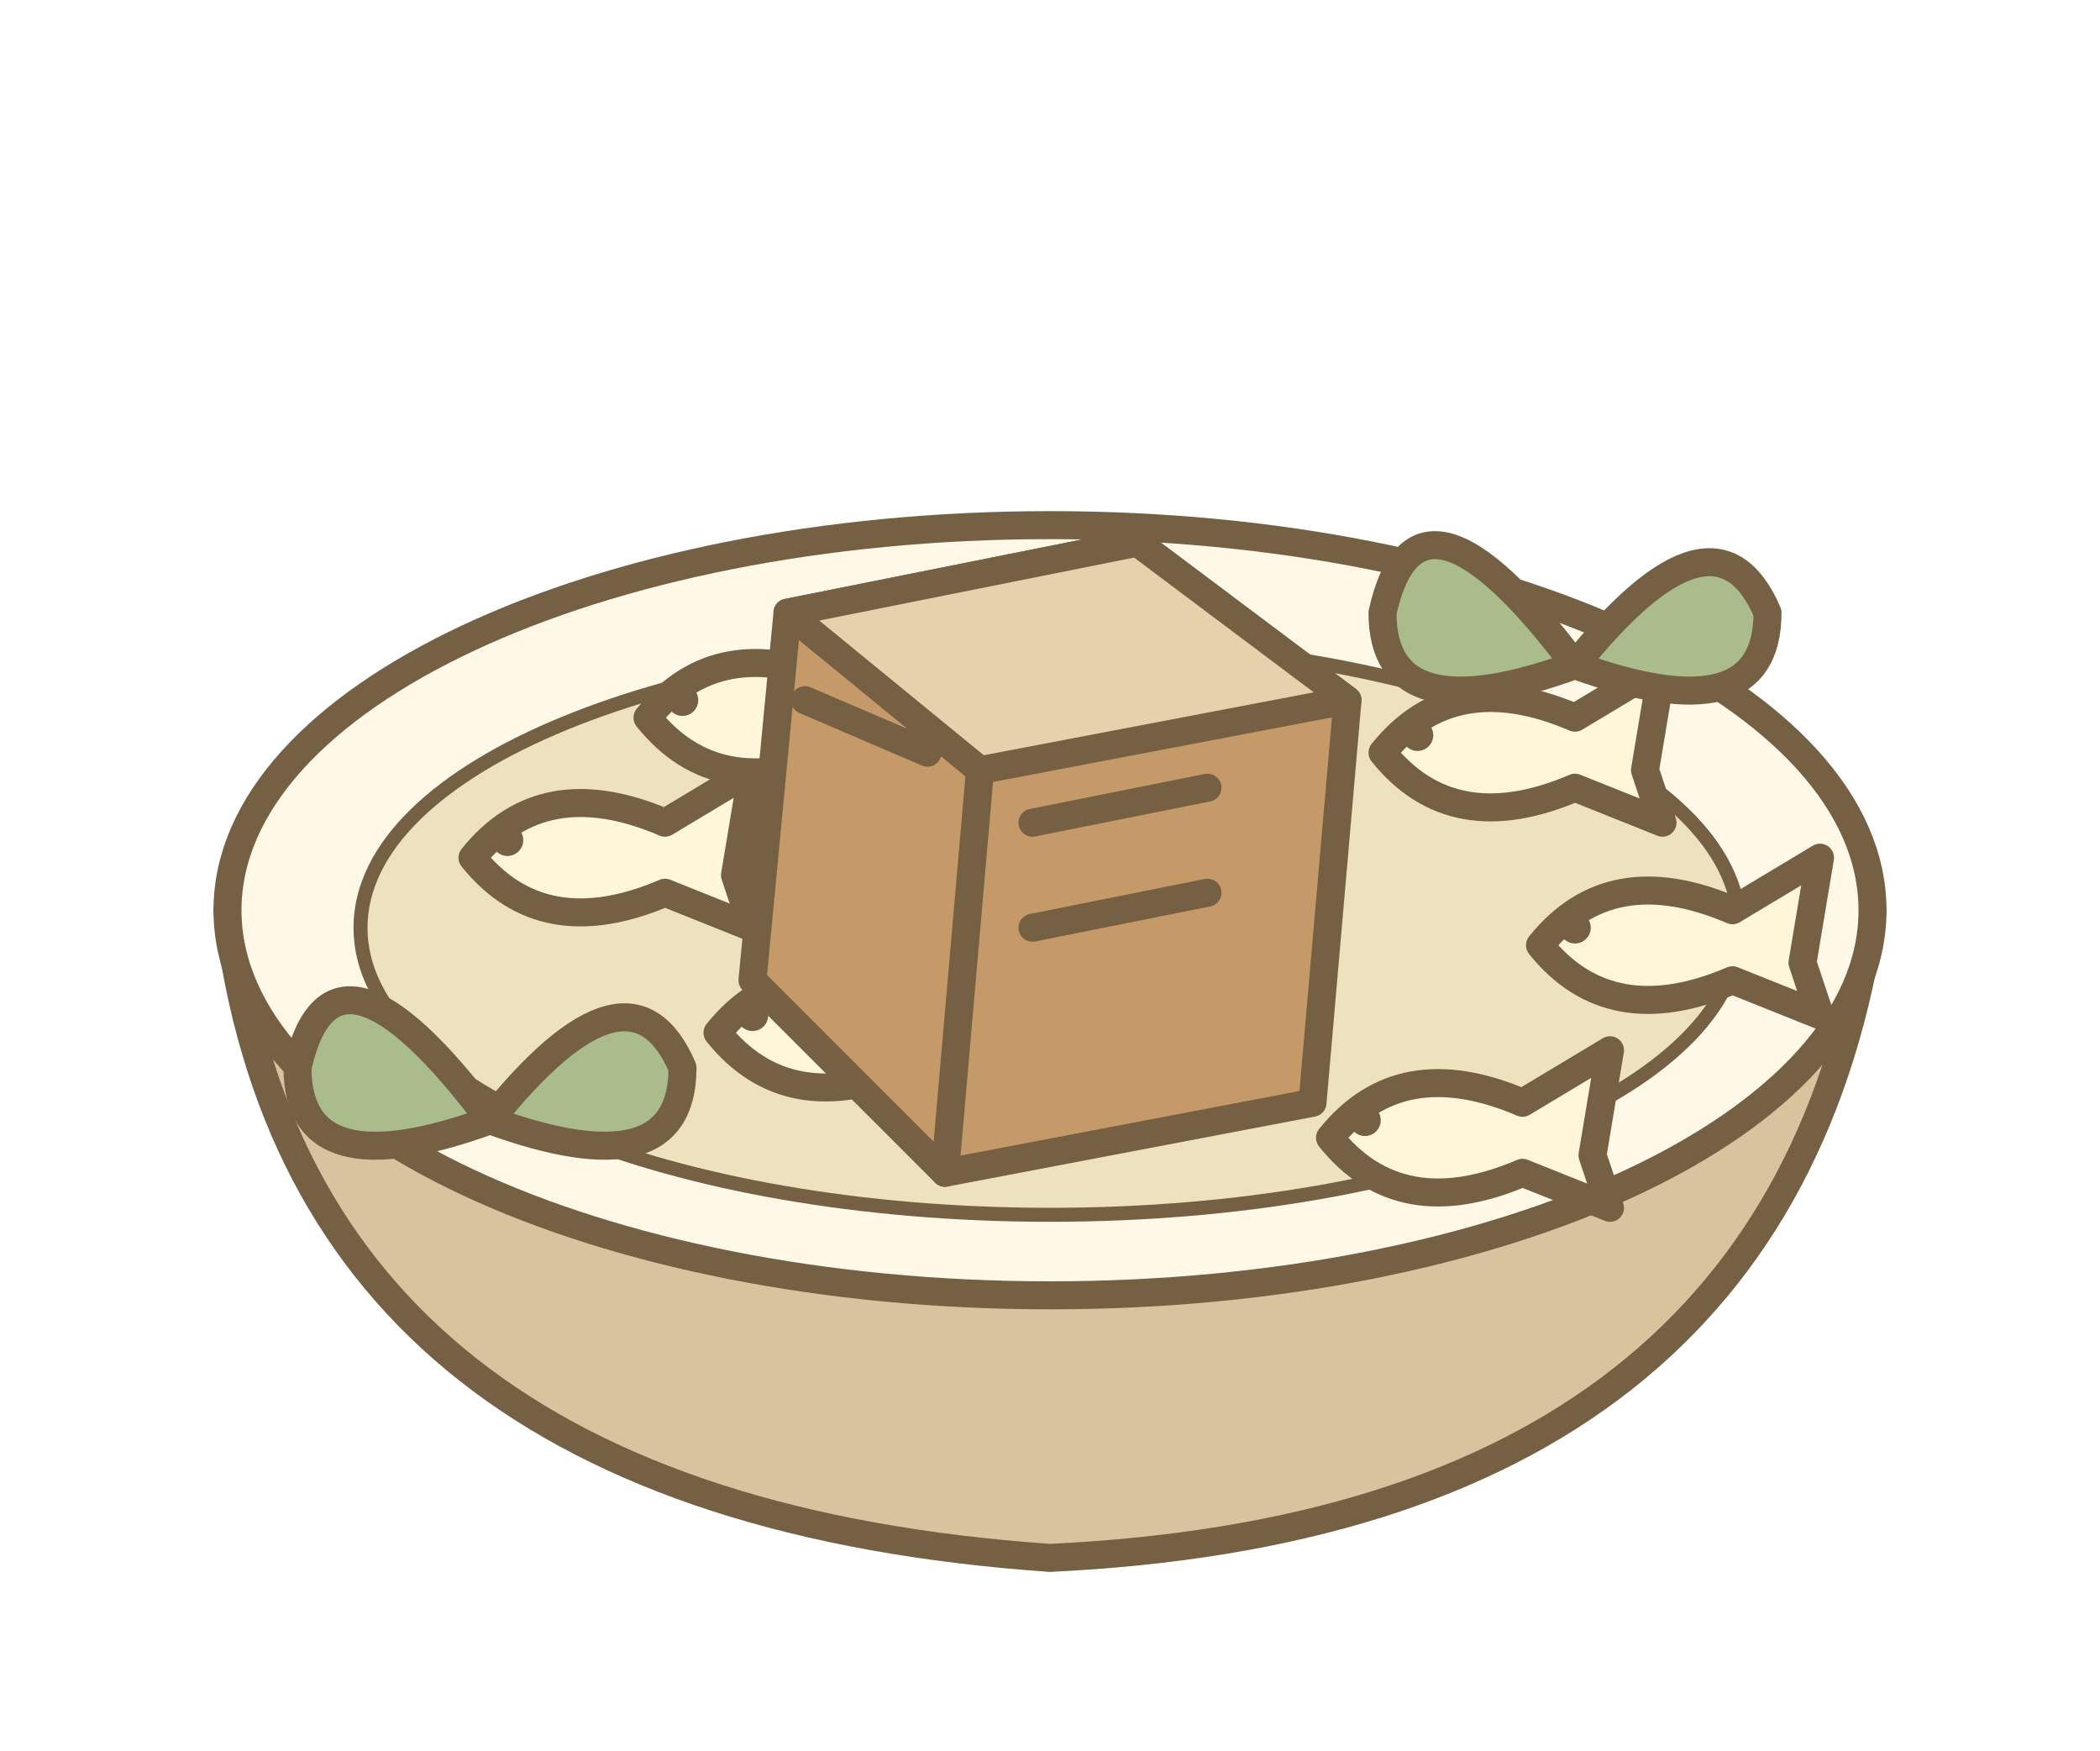
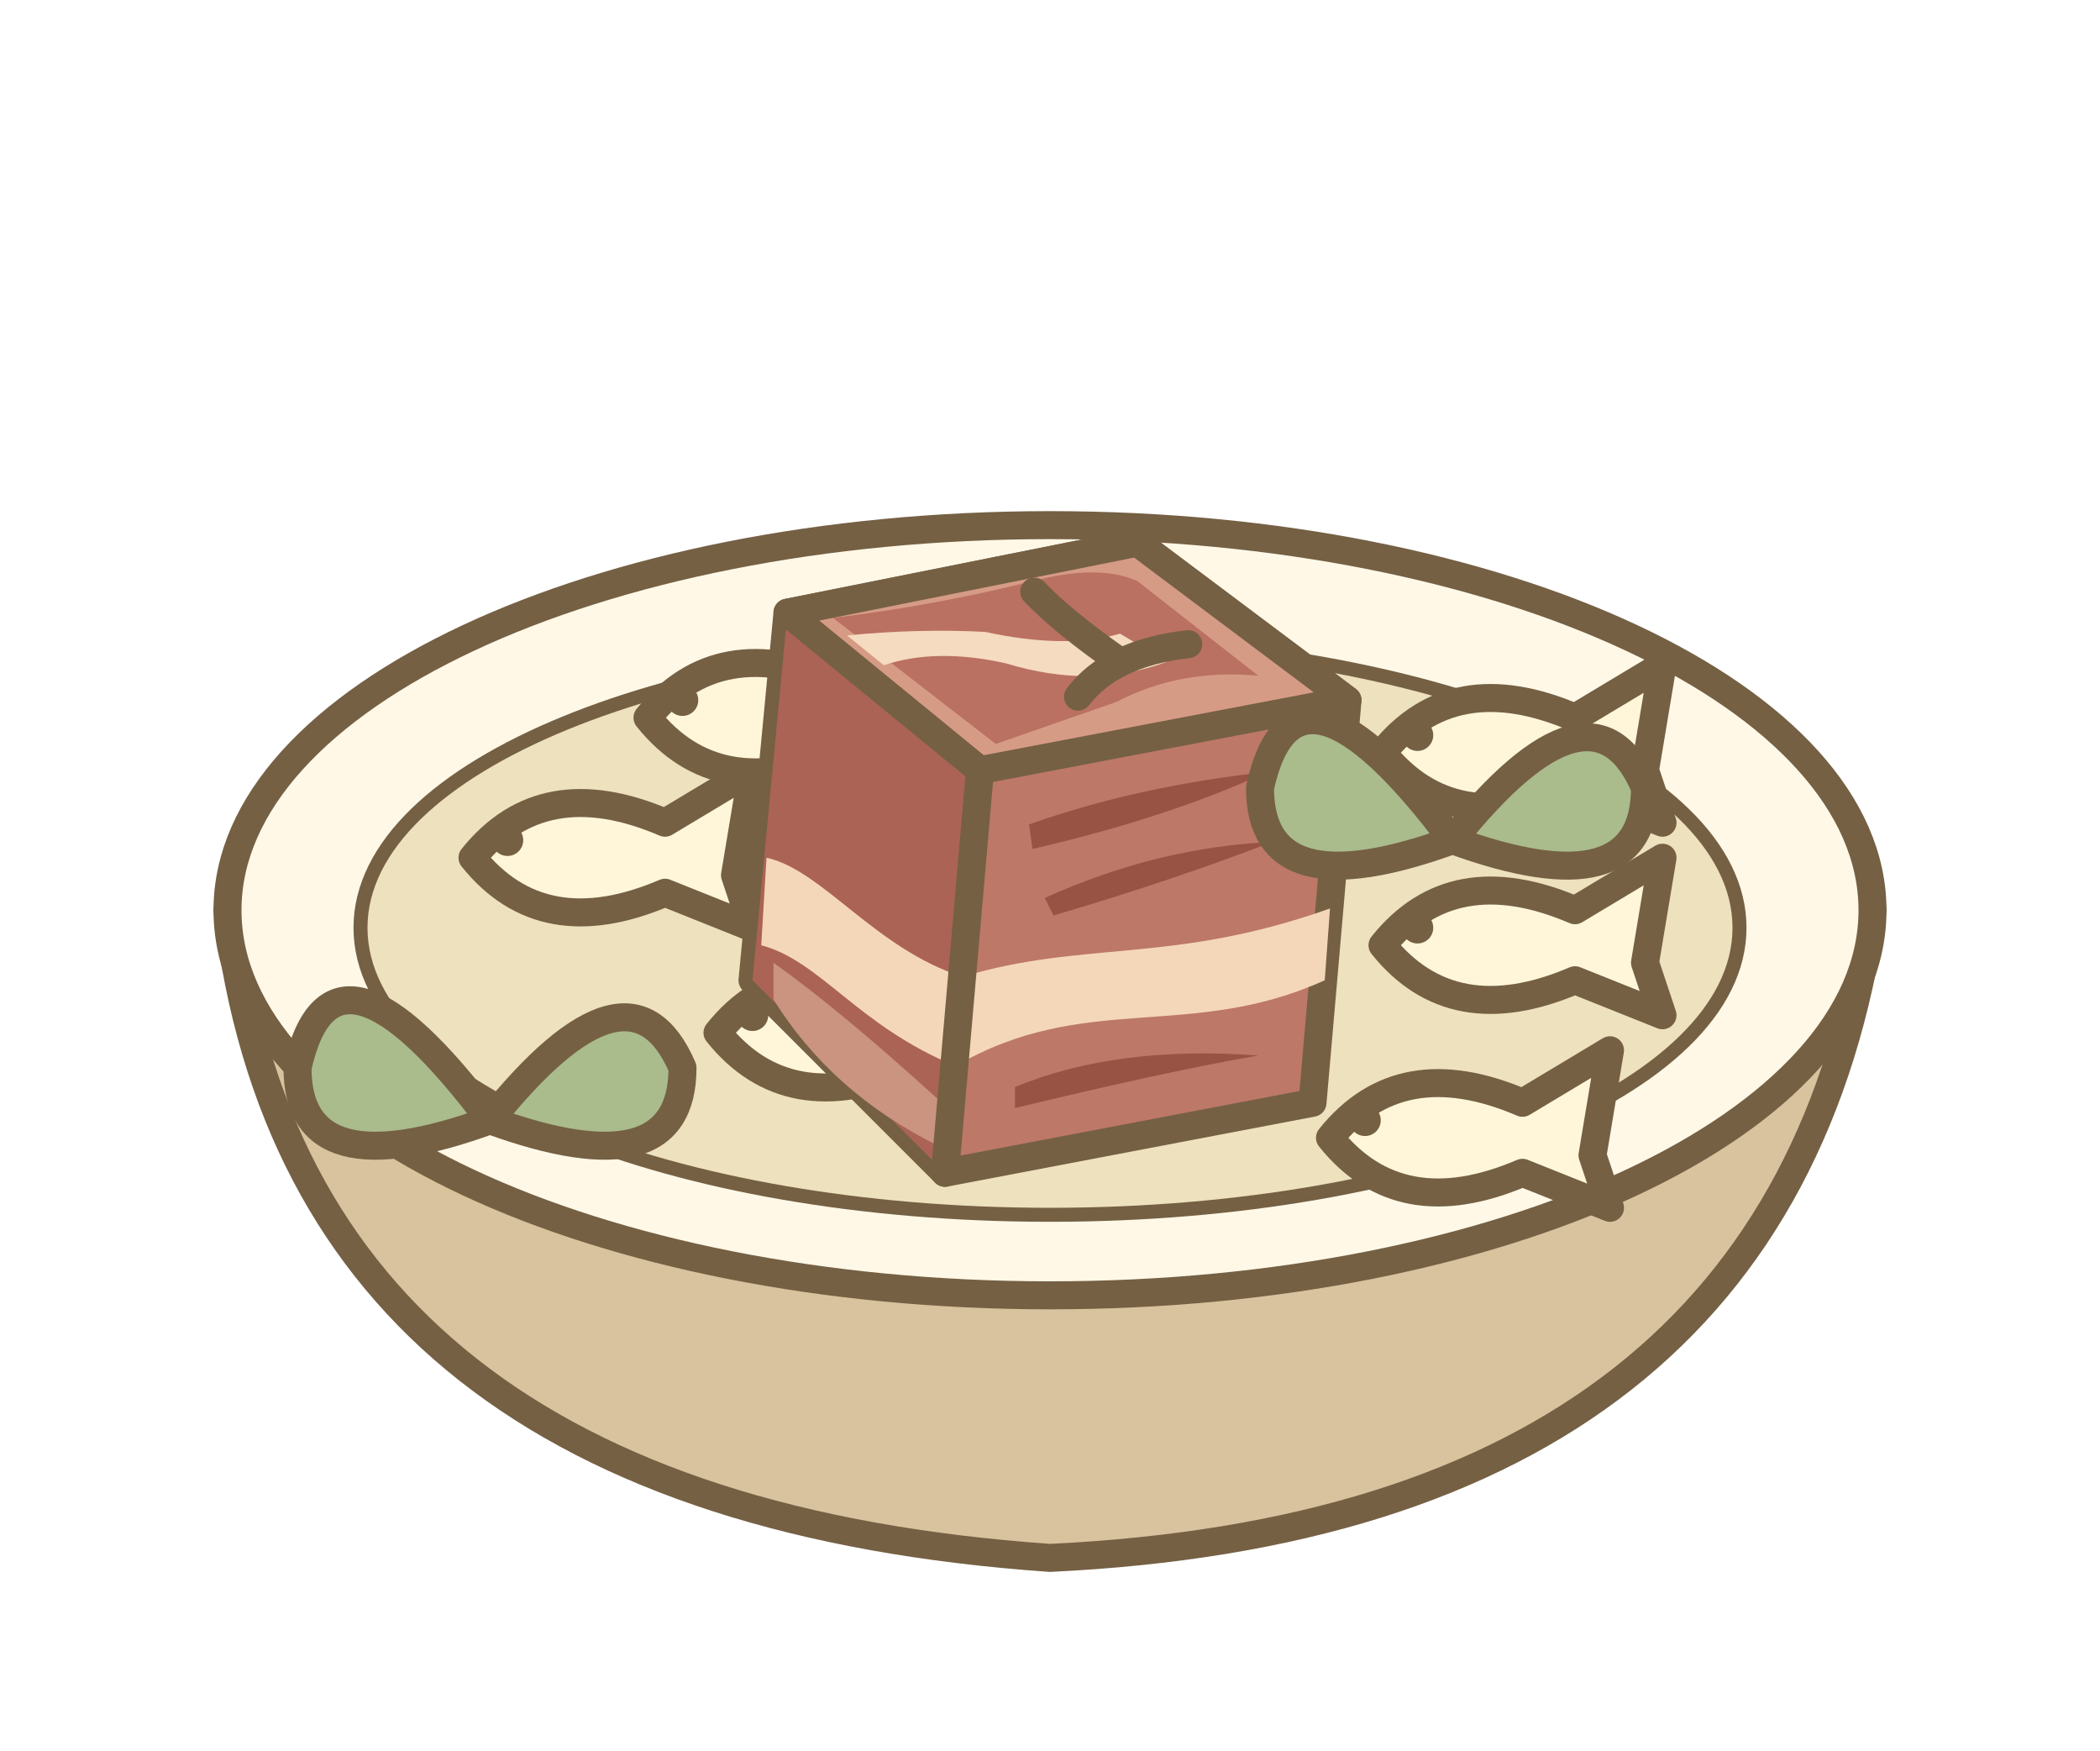
<svg xmlns="http://www.w3.org/2000/svg" width="120" height="100" viewBox="0 0 120 100">
  <path d="M13 52 Q17 86 60 89 Q102 87 107 52" fill="#D8C39E" stroke="#756044" stroke-width="1.6" stroke-linecap="round" stroke-linejoin="round" />
  <ellipse cx="60" cy="52" rx="47" ry="22" fill="#FFF8E7" stroke="#756044" stroke-width="1.6" stroke-linecap="round" stroke-linejoin="round" />
  <ellipse cx="60" cy="53" rx="39" ry="16" fill="#E9D7AC" stroke="#756044" stroke-width="1.6" stroke-linecap="round" stroke-linejoin="round" />
  <ellipse cx="60" cy="53" rx="39" ry="16" fill="#EEE1BD" />
  <path d="M27 49 q4 -5 11 -2 l5 -3 -1 6 1 3 -5 -2 q-7 3 -11 -2 z" fill="#FFF6D9" stroke="#756044" stroke-width="1.6" stroke-linecap="round" stroke-linejoin="round" />
  <ellipse cx="29" cy="48" rx="0.9" ry="0.9" fill="#756044" />
  <path d="M37 41 q4 -5 11 -2 l5 -3 -1 6 1 3 -5 -2 q-7 3 -11 -2 z" fill="#FFF6D9" stroke="#756044" stroke-width="1.6" stroke-linecap="round" stroke-linejoin="round" />
  <ellipse cx="39" cy="40" rx="0.9" ry="0.9" fill="#756044" />
  <path d="M41 59 q4 -5 11 -2 l5 -3 -1 6 1 3 -5 -2 q-7 3 -11 -2 z" fill="#FFF6D9" stroke="#756044" stroke-width="1.6" stroke-linecap="round" stroke-linejoin="round" />
  <ellipse cx="43" cy="58" rx="0.9" ry="0.9" fill="#756044" />
  <path d="M79 43 q4 -5 11 -2 l5 -3 -1 6 1 3 -5 -2 q-7 3 -11 -2 z" fill="#FFF6D9" stroke="#756044" stroke-width="1.6" stroke-linecap="round" stroke-linejoin="round" />
  <ellipse cx="81" cy="42" rx="0.9" ry="0.9" fill="#756044" />
-   <path d="M88 54 q4 -5 11 -2 l5 -3 -1 6 1 3 -5 -2 q-7 3 -11 -2 z" fill="#FFF6D9" stroke="#756044" stroke-width="1.6" stroke-linecap="round" stroke-linejoin="round" />
-   <ellipse cx="90" cy="53" rx="0.9" ry="0.9" fill="#756044" />
+   <g transform="translate(-9 0)">
+     <path d="M88 54 q4 -5 11 -2 l5 -3 -1 6 1 3 -5 -2 q-7 3 -11 -2 z" fill="#FFF6D9" stroke="#756044" stroke-width="1.6" stroke-linecap="round" stroke-linejoin="round" />
+     <ellipse cx="90" cy="53" rx="0.9" ry="0.9" fill="#756044" />
+   </g>
  <path d="M76 65 q4 -5 11 -2 l5 -3 -1 6 1 3 -5 -2 q-7 3 -11 -2 z" fill="#FFF6D9" stroke="#756044" stroke-width="1.6" stroke-linecap="round" stroke-linejoin="round" />
  <ellipse cx="78" cy="64" rx="0.9" ry="0.9" fill="#756044" />
-   <polygon points="45,35 65,31 77,40 75,63 54,67 43,56" fill="#C69969" stroke="#756044" stroke-width="1.6" stroke-linecap="round" stroke-linejoin="round" />
-   <polygon points="45,35 65,31 77,40 56,44" fill="#E6D1AD" stroke="#756044" stroke-width="1.6" stroke-linecap="round" stroke-linejoin="round" />
-   <path d="M56 44 l-2 23 M46 40 l7 3 M59 47 l10 -2 M59 53 l10 -2" fill="none" stroke="#756044" stroke-width="1.6" stroke-linecap="round" stroke-linejoin="round" />
+   <polygon points="45,35 65,31 77,40 75,63 54,67 43,56" fill="#BD7868" stroke="#756044" stroke-width="1.6" stroke-linecap="round" stroke-linejoin="round" />
+   <path d="M45 35 L56 44 L54 67 L43 56Z" fill="#AB6355" />
+   <path d="M43.8 49 C47 49.7 50 54.2 55 55.8 C62 53.7 67 55.1 76 51.9 L75.7 56 C68 59.5 62 56.6 54.6 60.9 C49 58.6 46.9 54.9 43.5 54Z" fill="#F4D7B8" />
+   <path d="M44.2 55 Q48 57.7 53.6 62.8 L53.5 65.4 Q47.5 62.4 44.2 57.1Z" fill="#CA9480" />
+   <path d="M58.8 47.1 Q65 44.9 72.4 44.1 Q66.8 46.7 59 48.5Z M59.7 51.3 Q66.1 48.4 72.7 48.1 Q67 50.3 60.2 52.3Z M58 62.1 Q63.8 59.7 71.9 60.3 Q66.7 61.2 58 63.3Z" fill="#995344" />
+   <polygon points="45,35 65,31 77,40 56,44" fill="#D69B85" stroke="#756044" stroke-width="1.6" stroke-linecap="round" stroke-linejoin="round" />
+   <path d="M47.6 35.3 Q53.4 34.6 59 33.2 Q62.8 32.2 65 33.2 L71.9 38.6 Q67.4 38.2 63.8 40.1 L56.9 42.5Z" fill="#BA7162" />
+   <path d="M48.4 36.3 Q52.5 35.9 56.3 36.1 Q60.9 37.1 64 36.2 L66.7 37.8 Q62.4 39.4 57.5 37.9 Q53.5 37 50.5 38Z" fill="#F5DBC0" />
+   <path d="M59.1 33.8 Q60.7 35.5 64 37.8 M61.6 39.8 Q63.5 37.3 67.9 36.8 M56 44 L54 67" fill="none" stroke="#756044" stroke-width="1.6" stroke-linecap="round" stroke-linejoin="round" />
  <path d="M28 64 q-9 -12 -11 -3 q0 7 11 3 q8 -10 11 -3 q0 7 -11 3" fill="#AABB8C" stroke="#756044" stroke-width="1.6" stroke-linecap="round" stroke-linejoin="round" />
-   <path d="M90 38 q-9 -12 -11 -3 q0 7 11 3 q8 -10 11 -3 q0 7 -11 3" fill="#AABB8C" stroke="#756044" stroke-width="1.6" stroke-linecap="round" stroke-linejoin="round" />
+   <path d="M90 38 q-9 -12 -11 -3 q0 7 11 3 q8 -10 11 -3 q0 7 -11 3" fill="#AABB8C" stroke="#756044" stroke-width="1.6" stroke-linecap="round" stroke-linejoin="round" transform="translate(-7 10)" />
</svg>
